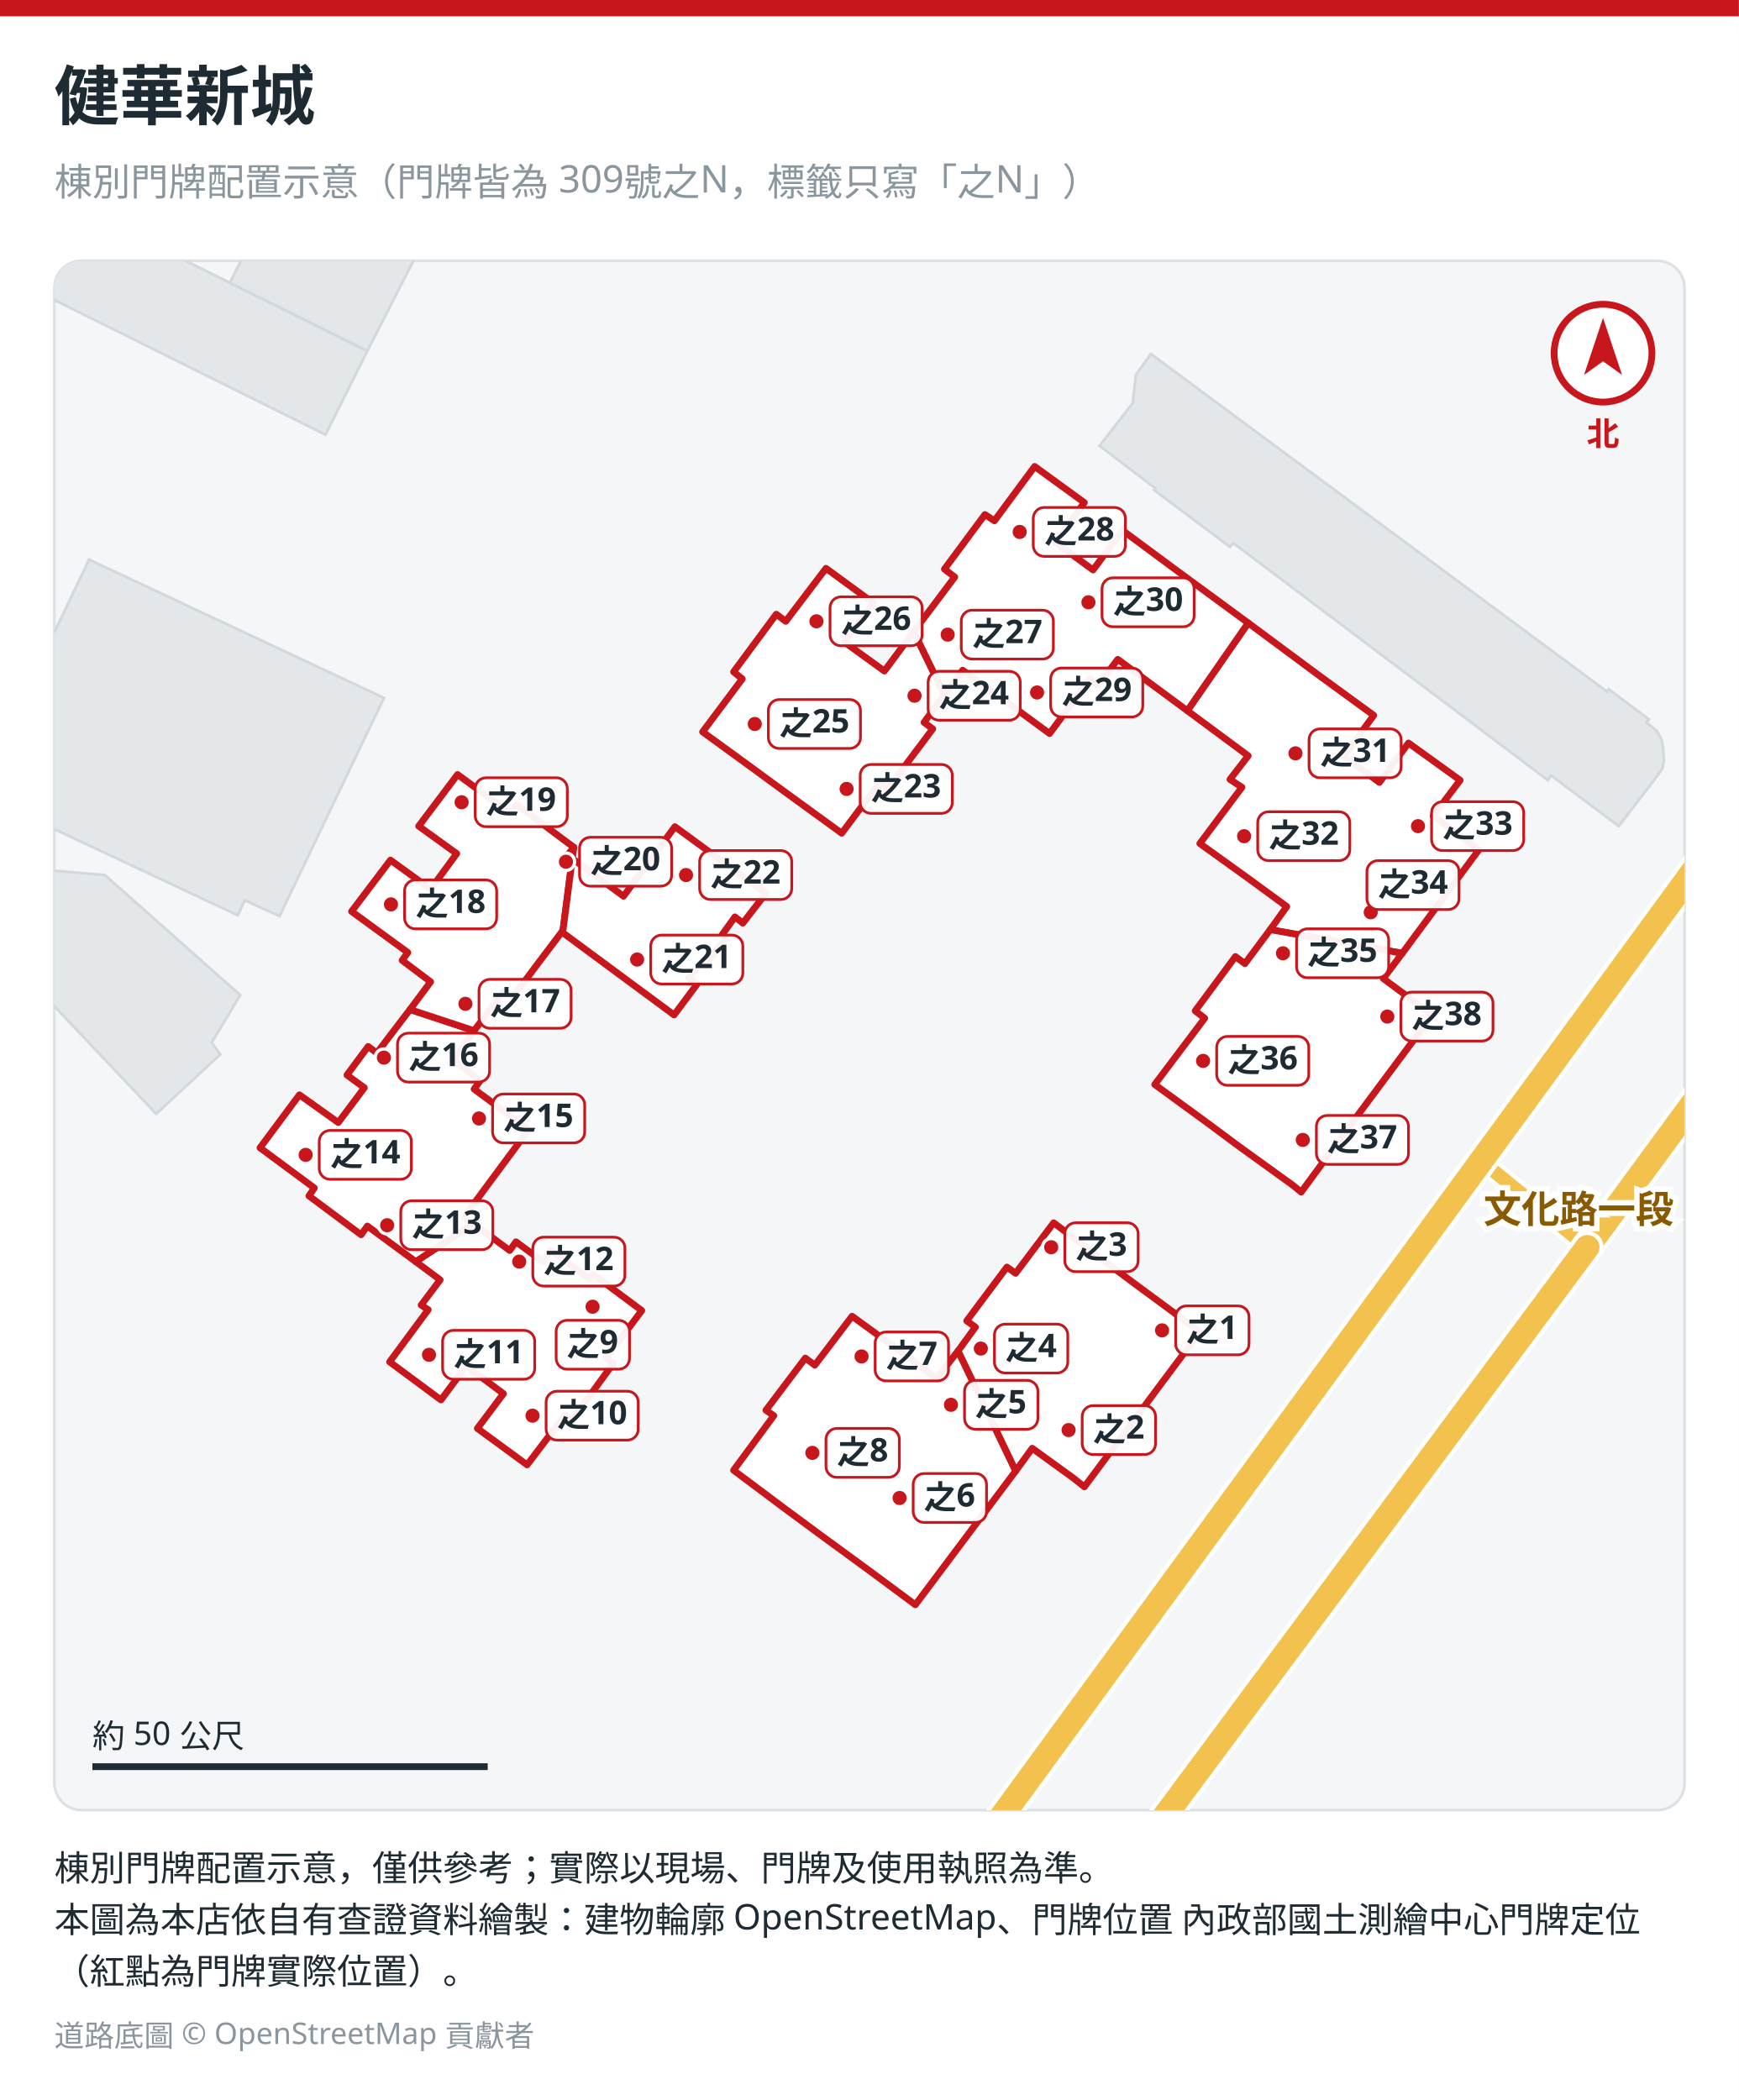
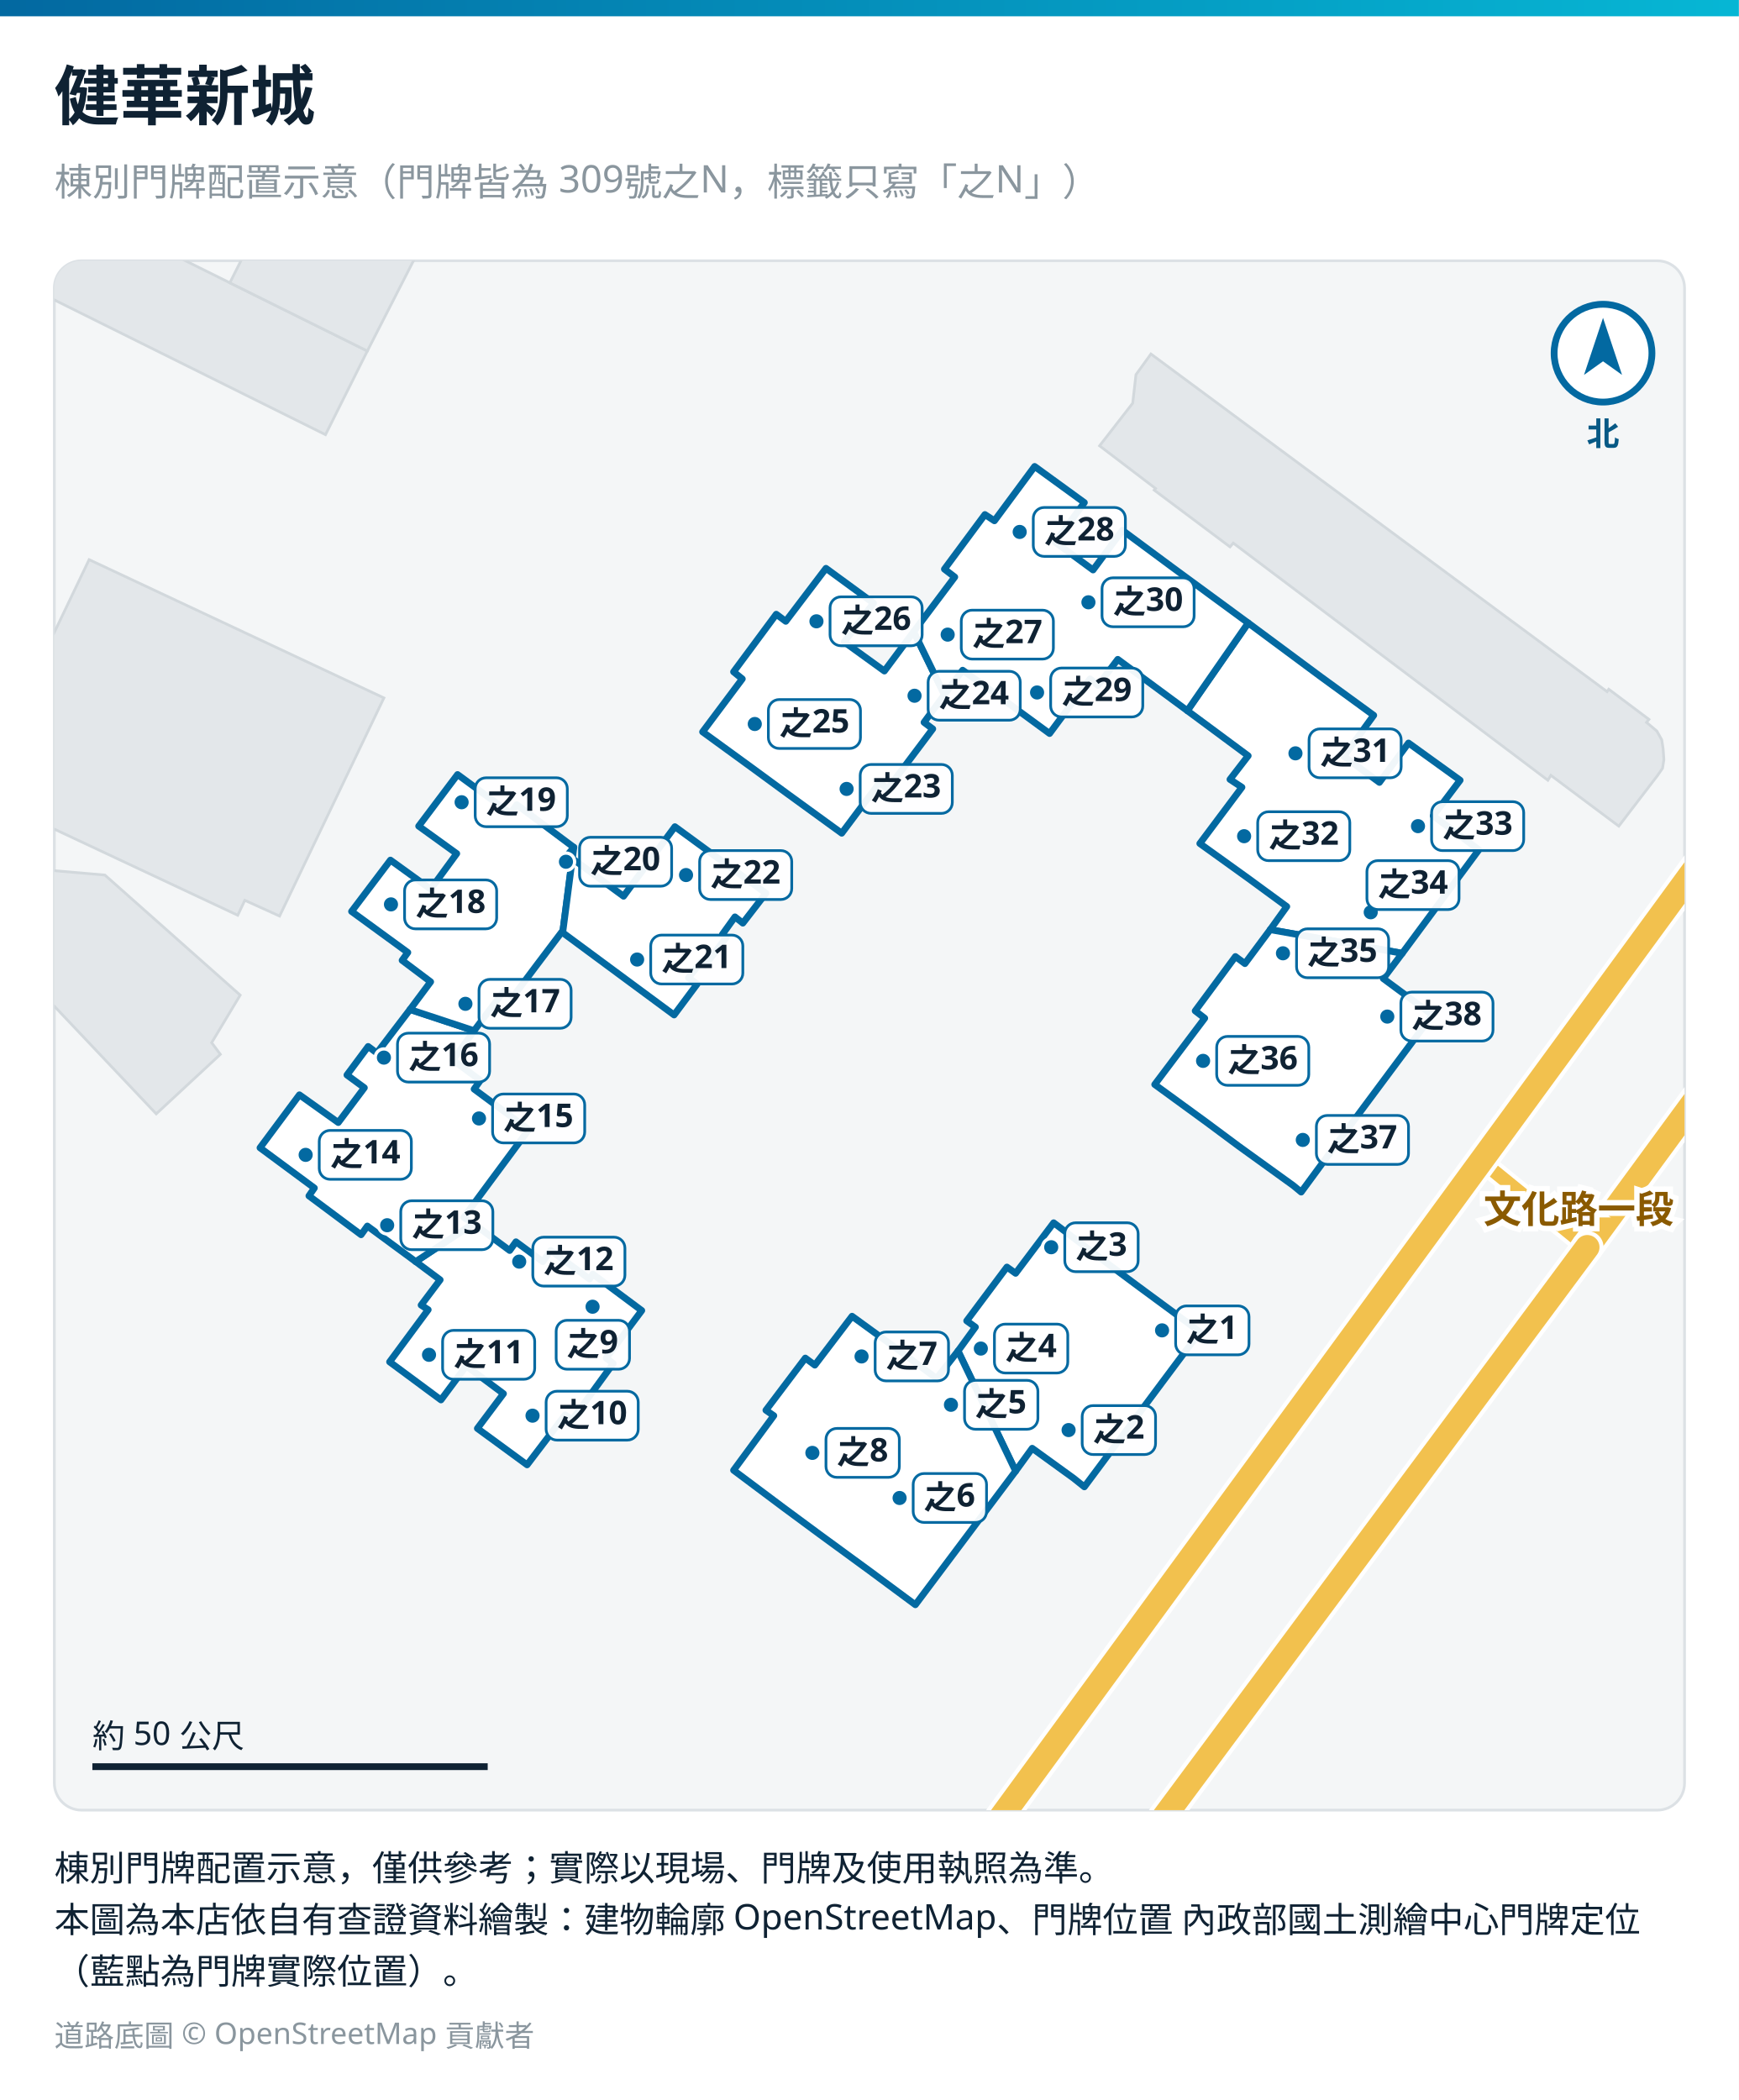
<svg xmlns="http://www.w3.org/2000/svg" viewBox="0 0 640 773" preserveAspectRatio="xMidYMin meet" style="width:100%;height:auto;max-width:1280px" font-family="Noto Sans TC, Microsoft JhengHei, PingFang TC, sans-serif">
+   <defs>
+     <linearGradient id="band" x1="0" x2="1" y1="0" y2="0">
+       <stop offset="0" stop-color="#0369A1" />
+       <stop offset="1" stop-color="#06B6D4" />
+     </linearGradient>
+   </defs>
  <rect width="100%" height="100%" fill="#FFFFFF" />
-   <rect width="100%" height="6" fill="#C8161D" />
-   <text x="20" y="44" font-size="24" font-weight="700" fill="#1F2B33">健華新城</text>
+   <rect width="100%" height="6" fill="url(#band)" />
+   <text x="20" y="44" font-size="24" font-weight="700" fill="#0F2233">健華新城</text>
  <text x="20" y="72" font-size="14" fill="#8A969E">棟別門牌配置示意（門牌皆為 309號之N，標籤只寫「之N」）</text>
  <defs>
    <clipPath id="c">
      <rect x="20.0" y="96.0" width="600.0" height="570.3" rx="10" />
    </clipPath>
  </defs>
  <rect x="20.0" y="96.0" width="600.0" height="570.3" rx="10" fill="#F4F6F7" stroke="#DCE1E5" />
  <g clip-path="url(#c)">
    <path d="M-5.9,286.9 L32.8,206.0 L141.3,256.9 L102.9,337.2 L90.1,331.4 L87.5,336.9 L3.4,297.4 L5.7,292.4 Z" fill="#E3E7EA" stroke="#D2D8DC" stroke-width="1" />
    <path d="M-1.8,258.4 L-21.3,296.8 L-176.7,219.7 L-159.0,184.5 L-130.7,198.4 L-136.5,210.1 L-37.3,259.2 L-30.0,244.7 Z" fill="#E3E7EA" stroke="#D2D8DC" stroke-width="1" />
    <path d="M-81.3,21.8 L84.6,104.1 L135.2,129.2 L119.8,160.0 L-96.7,52.4 Z" fill="#E3E7EA" stroke="#D2D8DC" stroke-width="1" />
    <path d="M-19.3,304.3 L-33.8,323.8 L-8.2,340.1 L-11.1,344.8 L4.3,353.8 L57.5,410.0 L81.1,388.1 L77.9,383.8 L88.4,366.3 L38.6,322.1 L8.4,319.5 L11.0,316.0 Z" fill="#E3E7EA" stroke="#D2D8DC" stroke-width="1" />
    <path d="M150.4,-26.8 L200.1,-2.1 L173.1,52.4 L197.8,64.6 L184.4,91.3 L160.5,79.7 L135.2,129.2 L84.6,104.1 Z" fill="#E3E7EA" stroke="#D2D8DC" stroke-width="1" />
    <path d="M345.9,-9.3 L326.7,13.7 L347.9,31.1 L367.1,8.1 Z" fill="#E3E7EA" stroke="#D2D8DC" stroke-width="1" />
    <path d="M610.1,285.4 L611.9,282.8 L612.4,279.6 L612.1,275.5 L611.6,272.3 L609.8,269.1 L606.0,265.9 L606.9,264.8 L592.1,253.7 L591.5,254.6 L423.6,130.3 L418.1,137.9 L416.9,148.4 L404.7,164.1 L425.3,179.8 L424.8,180.4 L452.7,201.3 L453.9,199.9 L569.7,287.2 L570.8,285.4 L595.8,304.1 Z" fill="#E3E7EA" stroke="#D2D8DC" stroke-width="1" />
    <path d="M565.6,-97.5 L544.9,-16.6 L522.5,-22.1 L507.4,-25.9 L528.1,-106.5 Z" fill="#E3E7EA" stroke="#D2D8DC" stroke-width="1" />
    <path d="M437.8,-226.7 L404.7,-2.6 L411.9,-0.6 L450.9,-71.6 L478.3,-222.6 Z" fill="#E3E7EA" stroke="#D2D8DC" stroke-width="1" />
    <path d="M522.5,-22.1 L544.9,-16.6 L581.9,-7.0 L603.4,-1.2 L596.7,23.8 L515.8,2.9 Z" fill="#E3E7EA" stroke="#D2D8DC" stroke-width="1" />
    <path d="M596.7,-59.1 L632.2,-49.2 L617.4,2.6 L603.4,-1.2 L581.9,-7.0 Z" fill="#E3E7EA" stroke="#D2D8DC" stroke-width="1" />
    <path d="M640.4,144.6 L691.9,178.6 L703.2,161.8 L730.6,120.7 L674.7,84.1 L672.7,87.0 L665.7,82.6 L631.3,133.8 L642.7,141.1 Z" fill="#E3E7EA" stroke="#D2D8DC" stroke-width="1" />
    <path d="M547.5,429.2 L584.2,459.1" fill="none" stroke="#FFFFFF" stroke-width="8" stroke-linecap="round" stroke-linejoin="round" />
    <path d="M547.5,429.2 L584.2,459.1" fill="none" stroke="#F2C14E" stroke-width="5" stroke-linecap="round" stroke-linejoin="round" />
    <path d="M776.3,196.1 L860.9,247.9 L1118.2,320.3 L1124.0,313.4 L1160.9,316.3 L1252.0,380.6 L1593.0,530.4" fill="none" stroke="#FFFFFF" stroke-width="8" stroke-linecap="round" stroke-linejoin="round" />
    <path d="M776.3,196.1 L860.9,247.9 L1118.2,320.3 L1124.0,313.4 L1160.9,316.3 L1252.0,380.6 L1593.0,530.4" fill="none" stroke="#F2C14E" stroke-width="5" stroke-linecap="round" stroke-linejoin="round" />
    <path d="M732.3,161.2 L776.3,196.1" fill="none" stroke="#FFFFFF" stroke-width="8" stroke-linecap="round" stroke-linejoin="round" />
    <path d="M732.3,161.2 L776.3,196.1" fill="none" stroke="#F2C14E" stroke-width="5" stroke-linecap="round" stroke-linejoin="round" />
    <path d="M914.5,-133.3 L649.4,284.8 L65.1,1083.6" fill="none" stroke="#FFFFFF" stroke-width="12" stroke-linecap="round" stroke-linejoin="round" />
    <path d="M914.5,-133.3 L649.4,284.8 L65.1,1083.6" fill="none" stroke="#F2C14E" stroke-width="9" stroke-linecap="round" stroke-linejoin="round" />
    <path d="M584.2,459.1 L765.8,211.5 L890.9,18.3 L1118.7,-402.2" fill="none" stroke="#FFFFFF" stroke-width="12" stroke-linecap="round" stroke-linejoin="round" />
    <path d="M584.2,459.1 L765.8,211.5 L890.9,18.3 L1118.7,-402.2" fill="none" stroke="#F2C14E" stroke-width="9" stroke-linecap="round" stroke-linejoin="round" />
    <path d="M98.3,1113.3 L584.2,459.1" fill="none" stroke="#FFFFFF" stroke-width="12" stroke-linecap="round" stroke-linejoin="round" />
    <path d="M98.3,1113.3 L584.2,459.1" fill="none" stroke="#F2C14E" stroke-width="9" stroke-linecap="round" stroke-linejoin="round" />
-     <path d="M437.0,261.6 L459.4,278.2 L452.7,286.9 L457.1,289.8 L441.6,310.5 L459.4,323.3 L473.6,333.7 L467.5,342.2 L516.1,350.9 L544.3,312.8 L527.5,300.3 L537.4,287.2 L518.4,273.5 L507.7,288.0 L494.6,278.4 L505.6,263.3 L486.1,249.1 L459.4,229.3 Z" fill="#FFFFFF" stroke="#C8161D" stroke-width="2.5" stroke-linejoin="round" />
-     <path d="M467.5,342.2 L458.2,354.7 L454.7,352.1 L439.9,372.1 L443.4,374.8 L425.0,399.2 L444.2,413.2 L455.9,421.9 L476.0,436.4 L478.9,438.8 L496.9,414.3 L512.0,394.0 L527.2,373.6 L523.7,371.0 L509.1,360.2 L516.1,350.9 Z" fill="#FFFFFF" stroke="#C8161D" stroke-width="2.5" stroke-linejoin="round" />
-     <path d="M258.6,269.4 L276.6,282.5 L289.7,292.1 L309.8,306.7 L323.8,288.0 L326.7,290.4 L343.3,268.3 L340.1,265.9 L347.6,255.7 L336.3,232.5 L325.5,247.0 L310.7,236.3 L321.5,222.0 L304.0,209.2 L289.2,228.7 L285.7,226.1 L270.0,247.3 L273.2,249.9 Z" fill="#FFFFFF" stroke="#C8161D" stroke-width="2.5" stroke-linejoin="round" />
-     <path d="M347.6,255.7 L354.3,246.7 L366.8,255.7 L386.3,270.0 L401.2,249.9 L404.1,252.3 L411.4,242.7 L437.0,261.6 L459.4,229.3 L431.2,208.6 L413.1,195.2 L402.3,209.8 L388.4,199.6 L399.1,185.0 L380.8,171.7 L366.0,191.7 L362.5,189.4 L347.6,209.5 L351.4,212.4 L336.3,232.5 Z" fill="#FFFFFF" stroke="#C8161D" stroke-width="2.5" stroke-linejoin="round" />
-     <path d="M175.7,525.8 L194.0,539.2 L208.0,520.8 L210.6,522.6 L225.7,501.9 L223.1,499.9 L236.2,482.4 L218.2,469.0 L217.0,470.8 L202.7,460.3 L199.8,464.4 L189.9,457.1 L187.6,460.3 L174.2,450.4 L153.0,464.4 L162.0,471.1 L155.0,480.4 L157.6,482.1 L143.4,501.3 L162.3,515.3 L171.6,502.8 L185.3,513.0 Z" fill="#FFFFFF" stroke="#C8161D" stroke-width="2.5" stroke-linejoin="round" />
-     <path d="M174.2,450.4 L170.7,448.1 L180.6,434.7 L194.6,415.8 L174.5,400.9 L176.8,397.7 L166.7,390.2 L174.5,379.4 L150.9,371.6 L138.7,387.6 L135.5,385.2 L127.7,395.7 L134.1,400.4 L124.5,413.2 L110.2,403.0 L95.7,422.5 L115.7,437.3 L113.7,440.2 L132.9,454.5 L135.2,451.3 L153.0,464.4 Z" fill="#FFFFFF" stroke="#C8161D" stroke-width="2.5" stroke-linejoin="round" />
-     <path d="M174.5,379.4 L185.6,364.6 L188.8,366.9 L196.9,356.1 L206.8,343.0 L207.1,343.3 L210.6,316.0 L208.8,314.8 L211.2,311.9 L190.2,296.2 L187.9,299.4 L168.4,285.1 L154.1,304.1 L168.1,314.2 L158.5,327.3 L143.7,316.6 L129.4,335.5 L150.1,350.6 L148.0,353.5 L158.5,361.4 L150.9,371.6 Z" fill="#FFFFFF" stroke="#C8161D" stroke-width="2.5" stroke-linejoin="round" />
-     <path d="M207.1,343.3 L248.1,373.6 L256.6,362.2 L253.4,359.9 L258.0,354.1 L259.5,355.3 L267.3,345.1 L265.9,343.9 L270.5,337.5 L273.4,339.8 L281.9,328.8 L248.4,304.3 L234.2,323.5 L229.5,329.9 L210.6,316.0 L211.2,311.9 Z" fill="#FFFFFF" stroke="#C8161D" stroke-width="2.5" stroke-linejoin="round" />
-     <path d="M373.8,541.5 L379.9,533.1 L395.1,544.1 L399.1,547.3 L412.5,529.3 L427.7,508.9 L441.6,490.3 L437.8,487.4 L419.2,473.7 L405.5,463.5 L387.8,450.1 L373.8,468.7 L370.6,466.4 L355.8,486.2 L359.0,488.5 L352.6,497.3 Z" fill="#FFFFFF" stroke="#C8161D" stroke-width="2.5" stroke-linejoin="round" />
-     <path d="M270.0,541.2 L288.3,554.9 L301.7,564.8 L320.3,578.4 L336.9,590.7 L373.8,541.5 L352.6,497.3 L344.7,507.4 L330.8,497.0 L313.6,484.5 L299.9,502.5 L296.4,499.9 L281.9,519.1 L284.8,521.1 Z" fill="#FFFFFF" stroke="#C8161D" stroke-width="2.5" stroke-linejoin="round" />
+     <path d="M437.0,261.6 L459.4,278.2 L452.7,286.9 L457.1,289.8 L441.6,310.5 L459.4,323.3 L473.6,333.7 L467.5,342.2 L516.1,350.9 L544.3,312.8 L527.5,300.3 L537.4,287.2 L518.4,273.5 L507.7,288.0 L494.6,278.4 L505.6,263.3 L486.1,249.1 L459.4,229.3 Z" fill="#FFFFFF" stroke="#0369A1" stroke-width="2.5" stroke-linejoin="round" />
+     <path d="M467.5,342.2 L458.2,354.7 L454.7,352.1 L439.9,372.1 L443.4,374.8 L425.0,399.2 L444.2,413.2 L455.9,421.9 L476.0,436.4 L478.9,438.8 L496.9,414.3 L512.0,394.0 L527.2,373.6 L523.7,371.0 L509.1,360.2 L516.1,350.9 Z" fill="#FFFFFF" stroke="#0369A1" stroke-width="2.5" stroke-linejoin="round" />
+     <path d="M258.6,269.4 L276.6,282.5 L289.7,292.1 L309.8,306.7 L323.8,288.0 L326.7,290.4 L343.3,268.3 L340.1,265.9 L347.6,255.7 L336.3,232.5 L325.5,247.0 L310.7,236.3 L321.5,222.0 L304.0,209.2 L289.2,228.7 L285.7,226.1 L270.0,247.3 L273.2,249.9 Z" fill="#FFFFFF" stroke="#0369A1" stroke-width="2.5" stroke-linejoin="round" />
+     <path d="M347.6,255.7 L354.3,246.7 L366.8,255.7 L386.3,270.0 L401.2,249.9 L404.1,252.3 L411.4,242.7 L437.0,261.6 L459.4,229.3 L431.2,208.6 L413.1,195.2 L402.3,209.8 L388.4,199.6 L399.1,185.0 L380.8,171.7 L366.0,191.7 L362.5,189.4 L347.6,209.5 L351.4,212.4 L336.3,232.5 Z" fill="#FFFFFF" stroke="#0369A1" stroke-width="2.5" stroke-linejoin="round" />
+     <path d="M175.7,525.8 L194.0,539.2 L208.0,520.8 L210.6,522.6 L225.7,501.9 L223.1,499.9 L236.2,482.4 L218.2,469.0 L217.0,470.8 L202.7,460.3 L199.8,464.4 L189.9,457.1 L187.6,460.3 L174.2,450.4 L153.0,464.4 L162.0,471.1 L155.0,480.4 L157.6,482.1 L143.4,501.3 L162.3,515.3 L171.6,502.8 L185.3,513.0 Z" fill="#FFFFFF" stroke="#0369A1" stroke-width="2.5" stroke-linejoin="round" />
+     <path d="M174.2,450.4 L170.7,448.1 L180.6,434.7 L194.6,415.8 L174.5,400.9 L176.8,397.7 L166.7,390.2 L174.5,379.4 L150.9,371.6 L138.7,387.6 L135.5,385.2 L127.7,395.7 L134.1,400.4 L124.5,413.2 L110.2,403.0 L95.7,422.5 L115.7,437.3 L113.7,440.2 L132.9,454.5 L135.2,451.3 L153.0,464.4 Z" fill="#FFFFFF" stroke="#0369A1" stroke-width="2.5" stroke-linejoin="round" />
+     <path d="M174.5,379.4 L185.6,364.6 L188.8,366.9 L196.9,356.1 L206.8,343.0 L207.1,343.3 L210.6,316.0 L208.8,314.8 L211.2,311.9 L190.2,296.2 L187.9,299.4 L168.4,285.1 L154.1,304.1 L168.1,314.2 L158.5,327.3 L143.7,316.6 L129.4,335.5 L150.1,350.6 L148.0,353.5 L158.5,361.4 L150.9,371.6 Z" fill="#FFFFFF" stroke="#0369A1" stroke-width="2.5" stroke-linejoin="round" />
+     <path d="M207.1,343.3 L248.1,373.6 L256.6,362.2 L253.4,359.9 L258.0,354.1 L259.5,355.3 L267.3,345.1 L265.9,343.9 L270.5,337.5 L273.4,339.8 L281.9,328.8 L248.4,304.3 L234.2,323.5 L229.5,329.9 L210.6,316.0 L211.2,311.9 Z" fill="#FFFFFF" stroke="#0369A1" stroke-width="2.5" stroke-linejoin="round" />
+     <path d="M373.8,541.5 L379.9,533.1 L395.1,544.1 L399.1,547.3 L412.5,529.3 L427.7,508.9 L441.6,490.3 L437.8,487.4 L419.2,473.7 L405.5,463.5 L387.8,450.1 L373.8,468.7 L370.6,466.4 L355.8,486.2 L359.0,488.5 L352.6,497.3 Z" fill="#FFFFFF" stroke="#0369A1" stroke-width="2.5" stroke-linejoin="round" />
+     <path d="M270.0,541.2 L288.3,554.9 L301.7,564.8 L320.3,578.4 L336.9,590.7 L373.8,541.5 L352.6,497.3 L344.7,507.4 L330.8,497.0 L313.6,484.5 L299.9,502.5 L296.4,499.9 L281.9,519.1 L284.8,521.1 Z" fill="#FFFFFF" stroke="#0369A1" stroke-width="2.5" stroke-linejoin="round" />
  </g>
  <text x="581.0" y="450.1" font-size="14" font-weight="700" fill="#8A5A00" text-anchor="middle" stroke="#FFFFFF" stroke-width="4" paint-order="stroke">文化路一段</text>
-   <circle cx="112.5" cy="425.1" r="3.2" fill="#C8161D" stroke="#FFFFFF" stroke-width="1.2" />
-   <circle cx="141.3" cy="389.3" r="3.2" fill="#C8161D" stroke="#FFFFFF" stroke-width="1.2" />
-   <circle cx="142.5" cy="451.0" r="3.2" fill="#C8161D" stroke="#FFFFFF" stroke-width="1.2" />
-   <circle cx="143.9" cy="332.9" r="3.2" fill="#C8161D" stroke="#FFFFFF" stroke-width="1.2" />
-   <circle cx="157.9" cy="498.7" r="3.2" fill="#C8161D" stroke="#FFFFFF" stroke-width="1.2" />
-   <circle cx="169.9" cy="295.3" r="3.2" fill="#C8161D" stroke="#FFFFFF" stroke-width="1.2" />
-   <circle cx="171.3" cy="369.5" r="3.2" fill="#C8161D" stroke="#FFFFFF" stroke-width="1.2" />
-   <circle cx="176.3" cy="411.7" r="3.2" fill="#C8161D" stroke="#FFFFFF" stroke-width="1.2" />
-   <circle cx="191.1" cy="464.4" r="3.2" fill="#C8161D" stroke="#FFFFFF" stroke-width="1.2" />
-   <circle cx="196.0" cy="521.1" r="3.2" fill="#C8161D" stroke="#FFFFFF" stroke-width="1.2" />
-   <circle cx="208.3" cy="317.2" r="3.2" fill="#C8161D" stroke="#FFFFFF" stroke-width="1.2" />
-   <circle cx="218.1" cy="481.0" r="3.2" fill="#C8161D" stroke="#FFFFFF" stroke-width="1.2" />
-   <circle cx="234.5" cy="353.2" r="3.2" fill="#C8161D" stroke="#FFFFFF" stroke-width="1.2" />
-   <circle cx="252.5" cy="322.1" r="3.2" fill="#C8161D" stroke="#FFFFFF" stroke-width="1.2" />
-   <circle cx="277.8" cy="266.5" r="3.2" fill="#C8161D" stroke="#FFFFFF" stroke-width="1.2" />
-   <circle cx="299.0" cy="534.8" r="3.2" fill="#C8161D" stroke="#FFFFFF" stroke-width="1.2" />
-   <circle cx="300.5" cy="228.7" r="3.2" fill="#C8161D" stroke="#FFFFFF" stroke-width="1.2" />
-   <circle cx="311.6" cy="290.4" r="3.2" fill="#C8161D" stroke="#FFFFFF" stroke-width="1.2" />
-   <circle cx="317.1" cy="499.3" r="3.2" fill="#C8161D" stroke="#FFFFFF" stroke-width="1.2" />
-   <circle cx="331.1" cy="551.4" r="3.2" fill="#C8161D" stroke="#FFFFFF" stroke-width="1.2" />
-   <circle cx="336.6" cy="256.1" r="3.2" fill="#C8161D" stroke="#FFFFFF" stroke-width="1.2" />
-   <circle cx="348.8" cy="233.6" r="3.2" fill="#C8161D" stroke="#FFFFFF" stroke-width="1.2" />
-   <circle cx="350.0" cy="517.1" r="3.2" fill="#C8161D" stroke="#FFFFFF" stroke-width="1.2" />
-   <circle cx="361.0" cy="496.4" r="3.2" fill="#C8161D" stroke="#FFFFFF" stroke-width="1.2" />
-   <circle cx="375.3" cy="195.8" r="3.2" fill="#C8161D" stroke="#FFFFFF" stroke-width="1.2" />
-   <circle cx="381.7" cy="254.9" r="3.2" fill="#C8161D" stroke="#FFFFFF" stroke-width="1.2" />
-   <circle cx="386.9" cy="459.1" r="3.2" fill="#C8161D" stroke="#FFFFFF" stroke-width="1.2" />
-   <circle cx="393.3" cy="526.4" r="3.2" fill="#C8161D" stroke="#FFFFFF" stroke-width="1.2" />
-   <circle cx="400.6" cy="221.7" r="3.2" fill="#C8161D" stroke="#FFFFFF" stroke-width="1.2" />
-   <circle cx="427.7" cy="489.7" r="3.2" fill="#C8161D" stroke="#FFFFFF" stroke-width="1.2" />
-   <circle cx="442.8" cy="390.5" r="3.2" fill="#C8161D" stroke="#FFFFFF" stroke-width="1.2" />
-   <circle cx="457.9" cy="307.8" r="3.2" fill="#C8161D" stroke="#FFFFFF" stroke-width="1.2" />
-   <circle cx="472.2" cy="350.9" r="3.2" fill="#C8161D" stroke="#FFFFFF" stroke-width="1.2" />
-   <circle cx="476.8" cy="277.3" r="3.2" fill="#C8161D" stroke="#FFFFFF" stroke-width="1.2" />
-   <circle cx="479.5" cy="419.6" r="3.2" fill="#C8161D" stroke="#FFFFFF" stroke-width="1.2" />
-   <circle cx="504.5" cy="335.8" r="3.2" fill="#C8161D" stroke="#FFFFFF" stroke-width="1.2" />
-   <circle cx="510.6" cy="374.2" r="3.2" fill="#C8161D" stroke="#FFFFFF" stroke-width="1.2" />
-   <circle cx="521.9" cy="304.1" r="3.2" fill="#C8161D" stroke="#FFFFFF" stroke-width="1.2" />
-   <rect x="117.5" y="416.1" width="33.9" height="18.0" rx="4" fill="#FFFFFF" fill-opacity="0.94" stroke="#C8161D" stroke-width="1" />
-   <text x="134.5" y="429.1" font-size="12" font-weight="700" fill="#1F2B33" text-anchor="middle">之14</text>
-   <rect x="146.3" y="380.3" width="33.9" height="18.0" rx="4" fill="#FFFFFF" fill-opacity="0.94" stroke="#C8161D" stroke-width="1" />
-   <text x="163.3" y="393.3" font-size="12" font-weight="700" fill="#1F2B33" text-anchor="middle">之16</text>
-   <rect x="147.5" y="442.0" width="33.9" height="18.0" rx="4" fill="#FFFFFF" fill-opacity="0.94" stroke="#C8161D" stroke-width="1" />
-   <text x="164.5" y="455.0" font-size="12" font-weight="700" fill="#1F2B33" text-anchor="middle">之13</text>
-   <rect x="148.9" y="323.9" width="33.9" height="18.0" rx="4" fill="#FFFFFF" fill-opacity="0.94" stroke="#C8161D" stroke-width="1" />
-   <text x="165.9" y="336.9" font-size="12" font-weight="700" fill="#1F2B33" text-anchor="middle">之18</text>
-   <rect x="162.9" y="489.7" width="33.9" height="18.0" rx="4" fill="#FFFFFF" fill-opacity="0.94" stroke="#C8161D" stroke-width="1" />
-   <text x="179.9" y="502.7" font-size="12" font-weight="700" fill="#1F2B33" text-anchor="middle">之11</text>
-   <rect x="174.9" y="286.3" width="33.9" height="18.0" rx="4" fill="#FFFFFF" fill-opacity="0.94" stroke="#C8161D" stroke-width="1" />
-   <text x="191.8" y="299.3" font-size="12" font-weight="700" fill="#1F2B33" text-anchor="middle">之19</text>
-   <rect x="176.3" y="360.5" width="33.9" height="18.0" rx="4" fill="#FFFFFF" fill-opacity="0.94" stroke="#C8161D" stroke-width="1" />
-   <text x="193.3" y="373.5" font-size="12" font-weight="700" fill="#1F2B33" text-anchor="middle">之17</text>
-   <rect x="181.3" y="402.7" width="33.9" height="18.0" rx="4" fill="#FFFFFF" fill-opacity="0.94" stroke="#C8161D" stroke-width="1" />
-   <text x="198.2" y="415.7" font-size="12" font-weight="700" fill="#1F2B33" text-anchor="middle">之15</text>
-   <rect x="196.1" y="455.4" width="33.9" height="18.0" rx="4" fill="#FFFFFF" fill-opacity="0.94" stroke="#C8161D" stroke-width="1" />
-   <text x="213.0" y="468.4" font-size="12" font-weight="700" fill="#1F2B33" text-anchor="middle">之12</text>
-   <rect x="201.0" y="512.1" width="33.9" height="18.0" rx="4" fill="#FFFFFF" fill-opacity="0.94" stroke="#C8161D" stroke-width="1" />
-   <text x="218.0" y="525.1" font-size="12" font-weight="700" fill="#1F2B33" text-anchor="middle">之10</text>
-   <rect x="213.3" y="308.2" width="33.9" height="18.0" rx="4" fill="#FFFFFF" fill-opacity="0.94" stroke="#C8161D" stroke-width="1" />
-   <text x="230.2" y="321.2" font-size="12" font-weight="700" fill="#1F2B33" text-anchor="middle">之20</text>
-   <rect x="204.7" y="486.0" width="27.0" height="18.0" rx="4" fill="#FFFFFF" fill-opacity="0.94" stroke="#C8161D" stroke-width="1" />
-   <text x="218.1" y="499.0" font-size="12" font-weight="700" fill="#1F2B33" text-anchor="middle">之9</text>
-   <rect x="239.5" y="344.2" width="33.9" height="18.0" rx="4" fill="#FFFFFF" fill-opacity="0.94" stroke="#C8161D" stroke-width="1" />
-   <text x="256.4" y="357.2" font-size="12" font-weight="700" fill="#1F2B33" text-anchor="middle">之21</text>
-   <rect x="257.5" y="313.1" width="33.9" height="18.0" rx="4" fill="#FFFFFF" fill-opacity="0.94" stroke="#C8161D" stroke-width="1" />
-   <text x="274.4" y="326.1" font-size="12" font-weight="700" fill="#1F2B33" text-anchor="middle">之22</text>
-   <rect x="282.8" y="257.5" width="33.9" height="18.0" rx="4" fill="#FFFFFF" fill-opacity="0.94" stroke="#C8161D" stroke-width="1" />
-   <text x="299.8" y="270.5" font-size="12" font-weight="700" fill="#1F2B33" text-anchor="middle">之25</text>
-   <rect x="304.0" y="525.8" width="27.0" height="18.0" rx="4" fill="#FFFFFF" fill-opacity="0.94" stroke="#C8161D" stroke-width="1" />
-   <text x="317.5" y="538.8" font-size="12" font-weight="700" fill="#1F2B33" text-anchor="middle">之8</text>
-   <rect x="305.5" y="219.7" width="33.9" height="18.0" rx="4" fill="#FFFFFF" fill-opacity="0.94" stroke="#C8161D" stroke-width="1" />
-   <text x="322.5" y="232.7" font-size="12" font-weight="700" fill="#1F2B33" text-anchor="middle">之26</text>
-   <rect x="316.6" y="281.4" width="33.9" height="18.0" rx="4" fill="#FFFFFF" fill-opacity="0.94" stroke="#C8161D" stroke-width="1" />
-   <text x="333.5" y="294.4" font-size="12" font-weight="700" fill="#1F2B33" text-anchor="middle">之23</text>
-   <rect x="322.1" y="490.3" width="27.0" height="18.0" rx="4" fill="#FFFFFF" fill-opacity="0.94" stroke="#C8161D" stroke-width="1" />
-   <text x="335.6" y="503.3" font-size="12" font-weight="700" fill="#1F2B33" text-anchor="middle">之7</text>
-   <rect x="336.1" y="542.4" width="27.0" height="18.0" rx="4" fill="#FFFFFF" fill-opacity="0.94" stroke="#C8161D" stroke-width="1" />
-   <text x="349.5" y="555.4" font-size="12" font-weight="700" fill="#1F2B33" text-anchor="middle">之6</text>
-   <rect x="341.6" y="247.1" width="33.9" height="18.0" rx="4" fill="#FFFFFF" fill-opacity="0.94" stroke="#C8161D" stroke-width="1" />
-   <text x="358.5" y="260.1" font-size="12" font-weight="700" fill="#1F2B33" text-anchor="middle">之24</text>
-   <rect x="353.8" y="224.6" width="33.9" height="18.0" rx="4" fill="#FFFFFF" fill-opacity="0.94" stroke="#C8161D" stroke-width="1" />
-   <text x="370.8" y="237.6" font-size="12" font-weight="700" fill="#1F2B33" text-anchor="middle">之27</text>
-   <rect x="355.0" y="508.1" width="27.0" height="18.0" rx="4" fill="#FFFFFF" fill-opacity="0.94" stroke="#C8161D" stroke-width="1" />
-   <text x="368.4" y="521.1" font-size="12" font-weight="700" fill="#1F2B33" text-anchor="middle">之5</text>
-   <rect x="366.0" y="487.4" width="27.0" height="18.0" rx="4" fill="#FFFFFF" fill-opacity="0.94" stroke="#C8161D" stroke-width="1" />
-   <text x="379.5" y="500.4" font-size="12" font-weight="700" fill="#1F2B33" text-anchor="middle">之4</text>
-   <rect x="380.3" y="186.8" width="33.9" height="18.0" rx="4" fill="#FFFFFF" fill-opacity="0.94" stroke="#C8161D" stroke-width="1" />
-   <text x="397.3" y="199.8" font-size="12" font-weight="700" fill="#1F2B33" text-anchor="middle">之28</text>
-   <rect x="386.7" y="245.9" width="33.9" height="18.0" rx="4" fill="#FFFFFF" fill-opacity="0.94" stroke="#C8161D" stroke-width="1" />
-   <text x="403.7" y="258.9" font-size="12" font-weight="700" fill="#1F2B33" text-anchor="middle">之29</text>
-   <rect x="391.9" y="450.1" width="27.0" height="18.0" rx="4" fill="#FFFFFF" fill-opacity="0.94" stroke="#C8161D" stroke-width="1" />
-   <text x="405.4" y="463.1" font-size="12" font-weight="700" fill="#1F2B33" text-anchor="middle">之3</text>
-   <rect x="398.3" y="517.4" width="27.0" height="18.0" rx="4" fill="#FFFFFF" fill-opacity="0.94" stroke="#C8161D" stroke-width="1" />
-   <text x="411.8" y="530.4" font-size="12" font-weight="700" fill="#1F2B33" text-anchor="middle">之2</text>
-   <rect x="405.6" y="212.7" width="33.9" height="18.0" rx="4" fill="#FFFFFF" fill-opacity="0.94" stroke="#C8161D" stroke-width="1" />
-   <text x="422.6" y="225.7" font-size="12" font-weight="700" fill="#1F2B33" text-anchor="middle">之30</text>
-   <rect x="432.7" y="480.7" width="27.0" height="18.0" rx="4" fill="#FFFFFF" fill-opacity="0.94" stroke="#C8161D" stroke-width="1" />
-   <text x="446.1" y="493.7" font-size="12" font-weight="700" fill="#1F2B33" text-anchor="middle">之1</text>
-   <rect x="447.8" y="381.5" width="33.9" height="18.0" rx="4" fill="#FFFFFF" fill-opacity="0.94" stroke="#C8161D" stroke-width="1" />
-   <text x="464.8" y="394.5" font-size="12" font-weight="700" fill="#1F2B33" text-anchor="middle">之36</text>
-   <rect x="462.9" y="298.8" width="33.9" height="18.0" rx="4" fill="#FFFFFF" fill-opacity="0.94" stroke="#C8161D" stroke-width="1" />
-   <text x="479.9" y="311.8" font-size="12" font-weight="700" fill="#1F2B33" text-anchor="middle">之32</text>
-   <rect x="477.2" y="341.9" width="33.9" height="18.0" rx="4" fill="#FFFFFF" fill-opacity="0.94" stroke="#C8161D" stroke-width="1" />
-   <text x="494.1" y="354.9" font-size="12" font-weight="700" fill="#1F2B33" text-anchor="middle">之35</text>
-   <rect x="481.8" y="268.3" width="33.9" height="18.0" rx="4" fill="#FFFFFF" fill-opacity="0.94" stroke="#C8161D" stroke-width="1" />
-   <text x="498.8" y="281.3" font-size="12" font-weight="700" fill="#1F2B33" text-anchor="middle">之31</text>
-   <rect x="484.5" y="410.6" width="33.9" height="18.0" rx="4" fill="#FFFFFF" fill-opacity="0.94" stroke="#C8161D" stroke-width="1" />
-   <text x="501.4" y="423.6" font-size="12" font-weight="700" fill="#1F2B33" text-anchor="middle">之37</text>
-   <rect x="503.1" y="316.8" width="33.9" height="18.0" rx="4" fill="#FFFFFF" fill-opacity="0.94" stroke="#C8161D" stroke-width="1" />
-   <text x="520.1" y="329.8" font-size="12" font-weight="700" fill="#1F2B33" text-anchor="middle">之34</text>
-   <rect x="515.6" y="365.2" width="33.9" height="18.0" rx="4" fill="#FFFFFF" fill-opacity="0.94" stroke="#C8161D" stroke-width="1" />
-   <text x="532.5" y="378.2" font-size="12" font-weight="700" fill="#1F2B33" text-anchor="middle">之38</text>
-   <rect x="526.9" y="295.1" width="33.9" height="18.0" rx="4" fill="#FFFFFF" fill-opacity="0.94" stroke="#C8161D" stroke-width="1" />
-   <text x="543.9" y="308.1" font-size="12" font-weight="700" fill="#1F2B33" text-anchor="middle">之33</text>
-   <circle cx="590.0" cy="130.0" r="18" fill="#FFFFFF" stroke="#C8161D" stroke-width="2.5" />
-   <path d="M590.0,117.0 L597.0,138.0 L590.0,133.0 L583.0,138.0 Z" fill="#C8161D" />
-   <text x="590.0" y="164.0" font-size="12" font-weight="700" fill="#C8161D" text-anchor="middle">北</text>
-   <line x1="34.0" y1="650.3" x2="179.5" y2="650.3" stroke="#1F2B33" stroke-width="2.5" />
-   <text x="34.0" y="643.3" font-size="12" fill="#1F2B33">約 50 公尺</text>
-   <text x="20" y="692.3" font-size="13" fill="#1F2B33">棟別門牌配置示意，僅供參考；實際以現場、門牌及使用執照為準。</text>
-   <text x="20" y="711.3" font-size="13" fill="#1F2B33">本圖為本店依自有查證資料繪製：建物輪廓 OpenStreetMap、門牌位置 內政部國土測繪中心門牌定位</text>
-   <text x="20" y="730.3" font-size="13" fill="#1F2B33">（紅點為門牌實際位置）。</text>
+   <circle cx="112.5" cy="425.1" r="3.2" fill="#0369A1" stroke="#FFFFFF" stroke-width="1.2" />
+   <circle cx="141.3" cy="389.3" r="3.2" fill="#0369A1" stroke="#FFFFFF" stroke-width="1.2" />
+   <circle cx="142.5" cy="451.0" r="3.2" fill="#0369A1" stroke="#FFFFFF" stroke-width="1.2" />
+   <circle cx="143.9" cy="332.9" r="3.2" fill="#0369A1" stroke="#FFFFFF" stroke-width="1.2" />
+   <circle cx="157.9" cy="498.7" r="3.2" fill="#0369A1" stroke="#FFFFFF" stroke-width="1.2" />
+   <circle cx="169.9" cy="295.3" r="3.2" fill="#0369A1" stroke="#FFFFFF" stroke-width="1.2" />
+   <circle cx="171.3" cy="369.5" r="3.2" fill="#0369A1" stroke="#FFFFFF" stroke-width="1.2" />
+   <circle cx="176.3" cy="411.7" r="3.2" fill="#0369A1" stroke="#FFFFFF" stroke-width="1.2" />
+   <circle cx="191.1" cy="464.4" r="3.2" fill="#0369A1" stroke="#FFFFFF" stroke-width="1.2" />
+   <circle cx="196.0" cy="521.1" r="3.2" fill="#0369A1" stroke="#FFFFFF" stroke-width="1.2" />
+   <circle cx="208.3" cy="317.2" r="3.2" fill="#0369A1" stroke="#FFFFFF" stroke-width="1.2" />
+   <circle cx="218.1" cy="481.0" r="3.2" fill="#0369A1" stroke="#FFFFFF" stroke-width="1.2" />
+   <circle cx="234.5" cy="353.2" r="3.2" fill="#0369A1" stroke="#FFFFFF" stroke-width="1.2" />
+   <circle cx="252.5" cy="322.1" r="3.2" fill="#0369A1" stroke="#FFFFFF" stroke-width="1.2" />
+   <circle cx="277.8" cy="266.5" r="3.2" fill="#0369A1" stroke="#FFFFFF" stroke-width="1.2" />
+   <circle cx="299.0" cy="534.8" r="3.2" fill="#0369A1" stroke="#FFFFFF" stroke-width="1.2" />
+   <circle cx="300.5" cy="228.7" r="3.2" fill="#0369A1" stroke="#FFFFFF" stroke-width="1.2" />
+   <circle cx="311.6" cy="290.4" r="3.2" fill="#0369A1" stroke="#FFFFFF" stroke-width="1.2" />
+   <circle cx="317.1" cy="499.3" r="3.2" fill="#0369A1" stroke="#FFFFFF" stroke-width="1.2" />
+   <circle cx="331.1" cy="551.4" r="3.2" fill="#0369A1" stroke="#FFFFFF" stroke-width="1.2" />
+   <circle cx="336.6" cy="256.1" r="3.2" fill="#0369A1" stroke="#FFFFFF" stroke-width="1.2" />
+   <circle cx="348.8" cy="233.6" r="3.2" fill="#0369A1" stroke="#FFFFFF" stroke-width="1.2" />
+   <circle cx="350.0" cy="517.1" r="3.2" fill="#0369A1" stroke="#FFFFFF" stroke-width="1.2" />
+   <circle cx="361.0" cy="496.4" r="3.2" fill="#0369A1" stroke="#FFFFFF" stroke-width="1.2" />
+   <circle cx="375.3" cy="195.8" r="3.2" fill="#0369A1" stroke="#FFFFFF" stroke-width="1.2" />
+   <circle cx="381.7" cy="254.9" r="3.2" fill="#0369A1" stroke="#FFFFFF" stroke-width="1.2" />
+   <circle cx="386.9" cy="459.1" r="3.2" fill="#0369A1" stroke="#FFFFFF" stroke-width="1.2" />
+   <circle cx="393.3" cy="526.4" r="3.2" fill="#0369A1" stroke="#FFFFFF" stroke-width="1.2" />
+   <circle cx="400.6" cy="221.7" r="3.2" fill="#0369A1" stroke="#FFFFFF" stroke-width="1.2" />
+   <circle cx="427.7" cy="489.7" r="3.2" fill="#0369A1" stroke="#FFFFFF" stroke-width="1.2" />
+   <circle cx="442.8" cy="390.5" r="3.2" fill="#0369A1" stroke="#FFFFFF" stroke-width="1.2" />
+   <circle cx="457.9" cy="307.8" r="3.2" fill="#0369A1" stroke="#FFFFFF" stroke-width="1.2" />
+   <circle cx="472.2" cy="350.9" r="3.2" fill="#0369A1" stroke="#FFFFFF" stroke-width="1.2" />
+   <circle cx="476.8" cy="277.3" r="3.2" fill="#0369A1" stroke="#FFFFFF" stroke-width="1.2" />
+   <circle cx="479.5" cy="419.6" r="3.2" fill="#0369A1" stroke="#FFFFFF" stroke-width="1.2" />
+   <circle cx="504.5" cy="335.8" r="3.2" fill="#0369A1" stroke="#FFFFFF" stroke-width="1.2" />
+   <circle cx="510.6" cy="374.2" r="3.2" fill="#0369A1" stroke="#FFFFFF" stroke-width="1.2" />
+   <circle cx="521.9" cy="304.1" r="3.2" fill="#0369A1" stroke="#FFFFFF" stroke-width="1.2" />
+   <rect x="117.5" y="416.1" width="33.9" height="18.0" rx="4" fill="#FFFFFF" fill-opacity="0.94" stroke="#0369A1" stroke-width="1" />
+   <text x="134.5" y="429.1" font-size="12" font-weight="700" fill="#0F2233" text-anchor="middle">之14</text>
+   <rect x="146.3" y="380.3" width="33.9" height="18.0" rx="4" fill="#FFFFFF" fill-opacity="0.94" stroke="#0369A1" stroke-width="1" />
+   <text x="163.3" y="393.3" font-size="12" font-weight="700" fill="#0F2233" text-anchor="middle">之16</text>
+   <rect x="147.5" y="442.0" width="33.9" height="18.0" rx="4" fill="#FFFFFF" fill-opacity="0.94" stroke="#0369A1" stroke-width="1" />
+   <text x="164.5" y="455.0" font-size="12" font-weight="700" fill="#0F2233" text-anchor="middle">之13</text>
+   <rect x="148.9" y="323.9" width="33.9" height="18.0" rx="4" fill="#FFFFFF" fill-opacity="0.94" stroke="#0369A1" stroke-width="1" />
+   <text x="165.9" y="336.9" font-size="12" font-weight="700" fill="#0F2233" text-anchor="middle">之18</text>
+   <rect x="162.9" y="489.7" width="33.9" height="18.0" rx="4" fill="#FFFFFF" fill-opacity="0.94" stroke="#0369A1" stroke-width="1" />
+   <text x="179.9" y="502.7" font-size="12" font-weight="700" fill="#0F2233" text-anchor="middle">之11</text>
+   <rect x="174.9" y="286.3" width="33.9" height="18.0" rx="4" fill="#FFFFFF" fill-opacity="0.94" stroke="#0369A1" stroke-width="1" />
+   <text x="191.8" y="299.3" font-size="12" font-weight="700" fill="#0F2233" text-anchor="middle">之19</text>
+   <rect x="176.3" y="360.5" width="33.9" height="18.0" rx="4" fill="#FFFFFF" fill-opacity="0.94" stroke="#0369A1" stroke-width="1" />
+   <text x="193.3" y="373.5" font-size="12" font-weight="700" fill="#0F2233" text-anchor="middle">之17</text>
+   <rect x="181.3" y="402.7" width="33.9" height="18.0" rx="4" fill="#FFFFFF" fill-opacity="0.94" stroke="#0369A1" stroke-width="1" />
+   <text x="198.2" y="415.7" font-size="12" font-weight="700" fill="#0F2233" text-anchor="middle">之15</text>
+   <rect x="196.1" y="455.4" width="33.9" height="18.0" rx="4" fill="#FFFFFF" fill-opacity="0.94" stroke="#0369A1" stroke-width="1" />
+   <text x="213.0" y="468.4" font-size="12" font-weight="700" fill="#0F2233" text-anchor="middle">之12</text>
+   <rect x="201.0" y="512.1" width="33.9" height="18.0" rx="4" fill="#FFFFFF" fill-opacity="0.94" stroke="#0369A1" stroke-width="1" />
+   <text x="218.0" y="525.1" font-size="12" font-weight="700" fill="#0F2233" text-anchor="middle">之10</text>
+   <rect x="213.3" y="308.2" width="33.9" height="18.0" rx="4" fill="#FFFFFF" fill-opacity="0.94" stroke="#0369A1" stroke-width="1" />
+   <text x="230.2" y="321.2" font-size="12" font-weight="700" fill="#0F2233" text-anchor="middle">之20</text>
+   <rect x="204.7" y="486.0" width="27.0" height="18.0" rx="4" fill="#FFFFFF" fill-opacity="0.94" stroke="#0369A1" stroke-width="1" />
+   <text x="218.1" y="499.0" font-size="12" font-weight="700" fill="#0F2233" text-anchor="middle">之9</text>
+   <rect x="239.5" y="344.2" width="33.9" height="18.0" rx="4" fill="#FFFFFF" fill-opacity="0.94" stroke="#0369A1" stroke-width="1" />
+   <text x="256.4" y="357.2" font-size="12" font-weight="700" fill="#0F2233" text-anchor="middle">之21</text>
+   <rect x="257.5" y="313.1" width="33.9" height="18.0" rx="4" fill="#FFFFFF" fill-opacity="0.94" stroke="#0369A1" stroke-width="1" />
+   <text x="274.4" y="326.1" font-size="12" font-weight="700" fill="#0F2233" text-anchor="middle">之22</text>
+   <rect x="282.8" y="257.5" width="33.9" height="18.0" rx="4" fill="#FFFFFF" fill-opacity="0.94" stroke="#0369A1" stroke-width="1" />
+   <text x="299.8" y="270.5" font-size="12" font-weight="700" fill="#0F2233" text-anchor="middle">之25</text>
+   <rect x="304.0" y="525.8" width="27.0" height="18.0" rx="4" fill="#FFFFFF" fill-opacity="0.94" stroke="#0369A1" stroke-width="1" />
+   <text x="317.5" y="538.8" font-size="12" font-weight="700" fill="#0F2233" text-anchor="middle">之8</text>
+   <rect x="305.5" y="219.7" width="33.9" height="18.0" rx="4" fill="#FFFFFF" fill-opacity="0.94" stroke="#0369A1" stroke-width="1" />
+   <text x="322.5" y="232.7" font-size="12" font-weight="700" fill="#0F2233" text-anchor="middle">之26</text>
+   <rect x="316.6" y="281.4" width="33.9" height="18.0" rx="4" fill="#FFFFFF" fill-opacity="0.94" stroke="#0369A1" stroke-width="1" />
+   <text x="333.5" y="294.4" font-size="12" font-weight="700" fill="#0F2233" text-anchor="middle">之23</text>
+   <rect x="322.1" y="490.3" width="27.0" height="18.0" rx="4" fill="#FFFFFF" fill-opacity="0.94" stroke="#0369A1" stroke-width="1" />
+   <text x="335.6" y="503.3" font-size="12" font-weight="700" fill="#0F2233" text-anchor="middle">之7</text>
+   <rect x="336.1" y="542.4" width="27.0" height="18.0" rx="4" fill="#FFFFFF" fill-opacity="0.94" stroke="#0369A1" stroke-width="1" />
+   <text x="349.5" y="555.4" font-size="12" font-weight="700" fill="#0F2233" text-anchor="middle">之6</text>
+   <rect x="341.6" y="247.1" width="33.9" height="18.0" rx="4" fill="#FFFFFF" fill-opacity="0.94" stroke="#0369A1" stroke-width="1" />
+   <text x="358.5" y="260.1" font-size="12" font-weight="700" fill="#0F2233" text-anchor="middle">之24</text>
+   <rect x="353.8" y="224.6" width="33.9" height="18.0" rx="4" fill="#FFFFFF" fill-opacity="0.94" stroke="#0369A1" stroke-width="1" />
+   <text x="370.8" y="237.6" font-size="12" font-weight="700" fill="#0F2233" text-anchor="middle">之27</text>
+   <rect x="355.0" y="508.1" width="27.0" height="18.0" rx="4" fill="#FFFFFF" fill-opacity="0.94" stroke="#0369A1" stroke-width="1" />
+   <text x="368.4" y="521.1" font-size="12" font-weight="700" fill="#0F2233" text-anchor="middle">之5</text>
+   <rect x="366.0" y="487.4" width="27.0" height="18.0" rx="4" fill="#FFFFFF" fill-opacity="0.94" stroke="#0369A1" stroke-width="1" />
+   <text x="379.5" y="500.4" font-size="12" font-weight="700" fill="#0F2233" text-anchor="middle">之4</text>
+   <rect x="380.3" y="186.8" width="33.9" height="18.0" rx="4" fill="#FFFFFF" fill-opacity="0.94" stroke="#0369A1" stroke-width="1" />
+   <text x="397.3" y="199.8" font-size="12" font-weight="700" fill="#0F2233" text-anchor="middle">之28</text>
+   <rect x="386.7" y="245.9" width="33.9" height="18.0" rx="4" fill="#FFFFFF" fill-opacity="0.94" stroke="#0369A1" stroke-width="1" />
+   <text x="403.7" y="258.9" font-size="12" font-weight="700" fill="#0F2233" text-anchor="middle">之29</text>
+   <rect x="391.9" y="450.1" width="27.0" height="18.0" rx="4" fill="#FFFFFF" fill-opacity="0.94" stroke="#0369A1" stroke-width="1" />
+   <text x="405.4" y="463.1" font-size="12" font-weight="700" fill="#0F2233" text-anchor="middle">之3</text>
+   <rect x="398.3" y="517.4" width="27.0" height="18.0" rx="4" fill="#FFFFFF" fill-opacity="0.94" stroke="#0369A1" stroke-width="1" />
+   <text x="411.8" y="530.4" font-size="12" font-weight="700" fill="#0F2233" text-anchor="middle">之2</text>
+   <rect x="405.6" y="212.7" width="33.9" height="18.0" rx="4" fill="#FFFFFF" fill-opacity="0.94" stroke="#0369A1" stroke-width="1" />
+   <text x="422.6" y="225.7" font-size="12" font-weight="700" fill="#0F2233" text-anchor="middle">之30</text>
+   <rect x="432.7" y="480.7" width="27.0" height="18.0" rx="4" fill="#FFFFFF" fill-opacity="0.94" stroke="#0369A1" stroke-width="1" />
+   <text x="446.1" y="493.7" font-size="12" font-weight="700" fill="#0F2233" text-anchor="middle">之1</text>
+   <rect x="447.8" y="381.5" width="33.9" height="18.0" rx="4" fill="#FFFFFF" fill-opacity="0.94" stroke="#0369A1" stroke-width="1" />
+   <text x="464.8" y="394.5" font-size="12" font-weight="700" fill="#0F2233" text-anchor="middle">之36</text>
+   <rect x="462.9" y="298.8" width="33.9" height="18.0" rx="4" fill="#FFFFFF" fill-opacity="0.94" stroke="#0369A1" stroke-width="1" />
+   <text x="479.9" y="311.8" font-size="12" font-weight="700" fill="#0F2233" text-anchor="middle">之32</text>
+   <rect x="477.2" y="341.9" width="33.9" height="18.0" rx="4" fill="#FFFFFF" fill-opacity="0.94" stroke="#0369A1" stroke-width="1" />
+   <text x="494.1" y="354.9" font-size="12" font-weight="700" fill="#0F2233" text-anchor="middle">之35</text>
+   <rect x="481.8" y="268.3" width="33.9" height="18.0" rx="4" fill="#FFFFFF" fill-opacity="0.94" stroke="#0369A1" stroke-width="1" />
+   <text x="498.8" y="281.3" font-size="12" font-weight="700" fill="#0F2233" text-anchor="middle">之31</text>
+   <rect x="484.5" y="410.6" width="33.9" height="18.0" rx="4" fill="#FFFFFF" fill-opacity="0.94" stroke="#0369A1" stroke-width="1" />
+   <text x="501.4" y="423.6" font-size="12" font-weight="700" fill="#0F2233" text-anchor="middle">之37</text>
+   <rect x="503.1" y="316.8" width="33.9" height="18.0" rx="4" fill="#FFFFFF" fill-opacity="0.94" stroke="#0369A1" stroke-width="1" />
+   <text x="520.1" y="329.8" font-size="12" font-weight="700" fill="#0F2233" text-anchor="middle">之34</text>
+   <rect x="515.6" y="365.2" width="33.9" height="18.0" rx="4" fill="#FFFFFF" fill-opacity="0.94" stroke="#0369A1" stroke-width="1" />
+   <text x="532.5" y="378.2" font-size="12" font-weight="700" fill="#0F2233" text-anchor="middle">之38</text>
+   <rect x="526.9" y="295.1" width="33.9" height="18.0" rx="4" fill="#FFFFFF" fill-opacity="0.94" stroke="#0369A1" stroke-width="1" />
+   <text x="543.9" y="308.1" font-size="12" font-weight="700" fill="#0F2233" text-anchor="middle">之33</text>
+   <circle cx="590.0" cy="130.0" r="18" fill="#FFFFFF" stroke="#0369A1" stroke-width="2.5" />
+   <path d="M590.0,117.0 L597.0,138.0 L590.0,133.0 L583.0,138.0 Z" fill="#0369A1" />
+   <text x="590.0" y="164.0" font-size="12" font-weight="700" fill="#075985" text-anchor="middle">北</text>
+   <line x1="34.0" y1="650.3" x2="179.5" y2="650.3" stroke="#0F2233" stroke-width="2.5" />
+   <text x="34.0" y="643.3" font-size="12" fill="#0F2233">約 50 公尺</text>
+   <text x="20" y="692.3" font-size="13" fill="#0F2233">棟別門牌配置示意，僅供參考；實際以現場、門牌及使用執照為準。</text>
+   <text x="20" y="711.3" font-size="13" fill="#0F2233">本圖為本店依自有查證資料繪製：建物輪廓 OpenStreetMap、門牌位置 內政部國土測繪中心門牌定位</text>
+   <text x="20" y="730.3" font-size="13" fill="#0F2233">（藍點為門牌實際位置）。</text>
  <text x="20" y="753.3" font-size="11" fill="#8A969E">道路底圖 © OpenStreetMap 貢獻者</text>
</svg>
